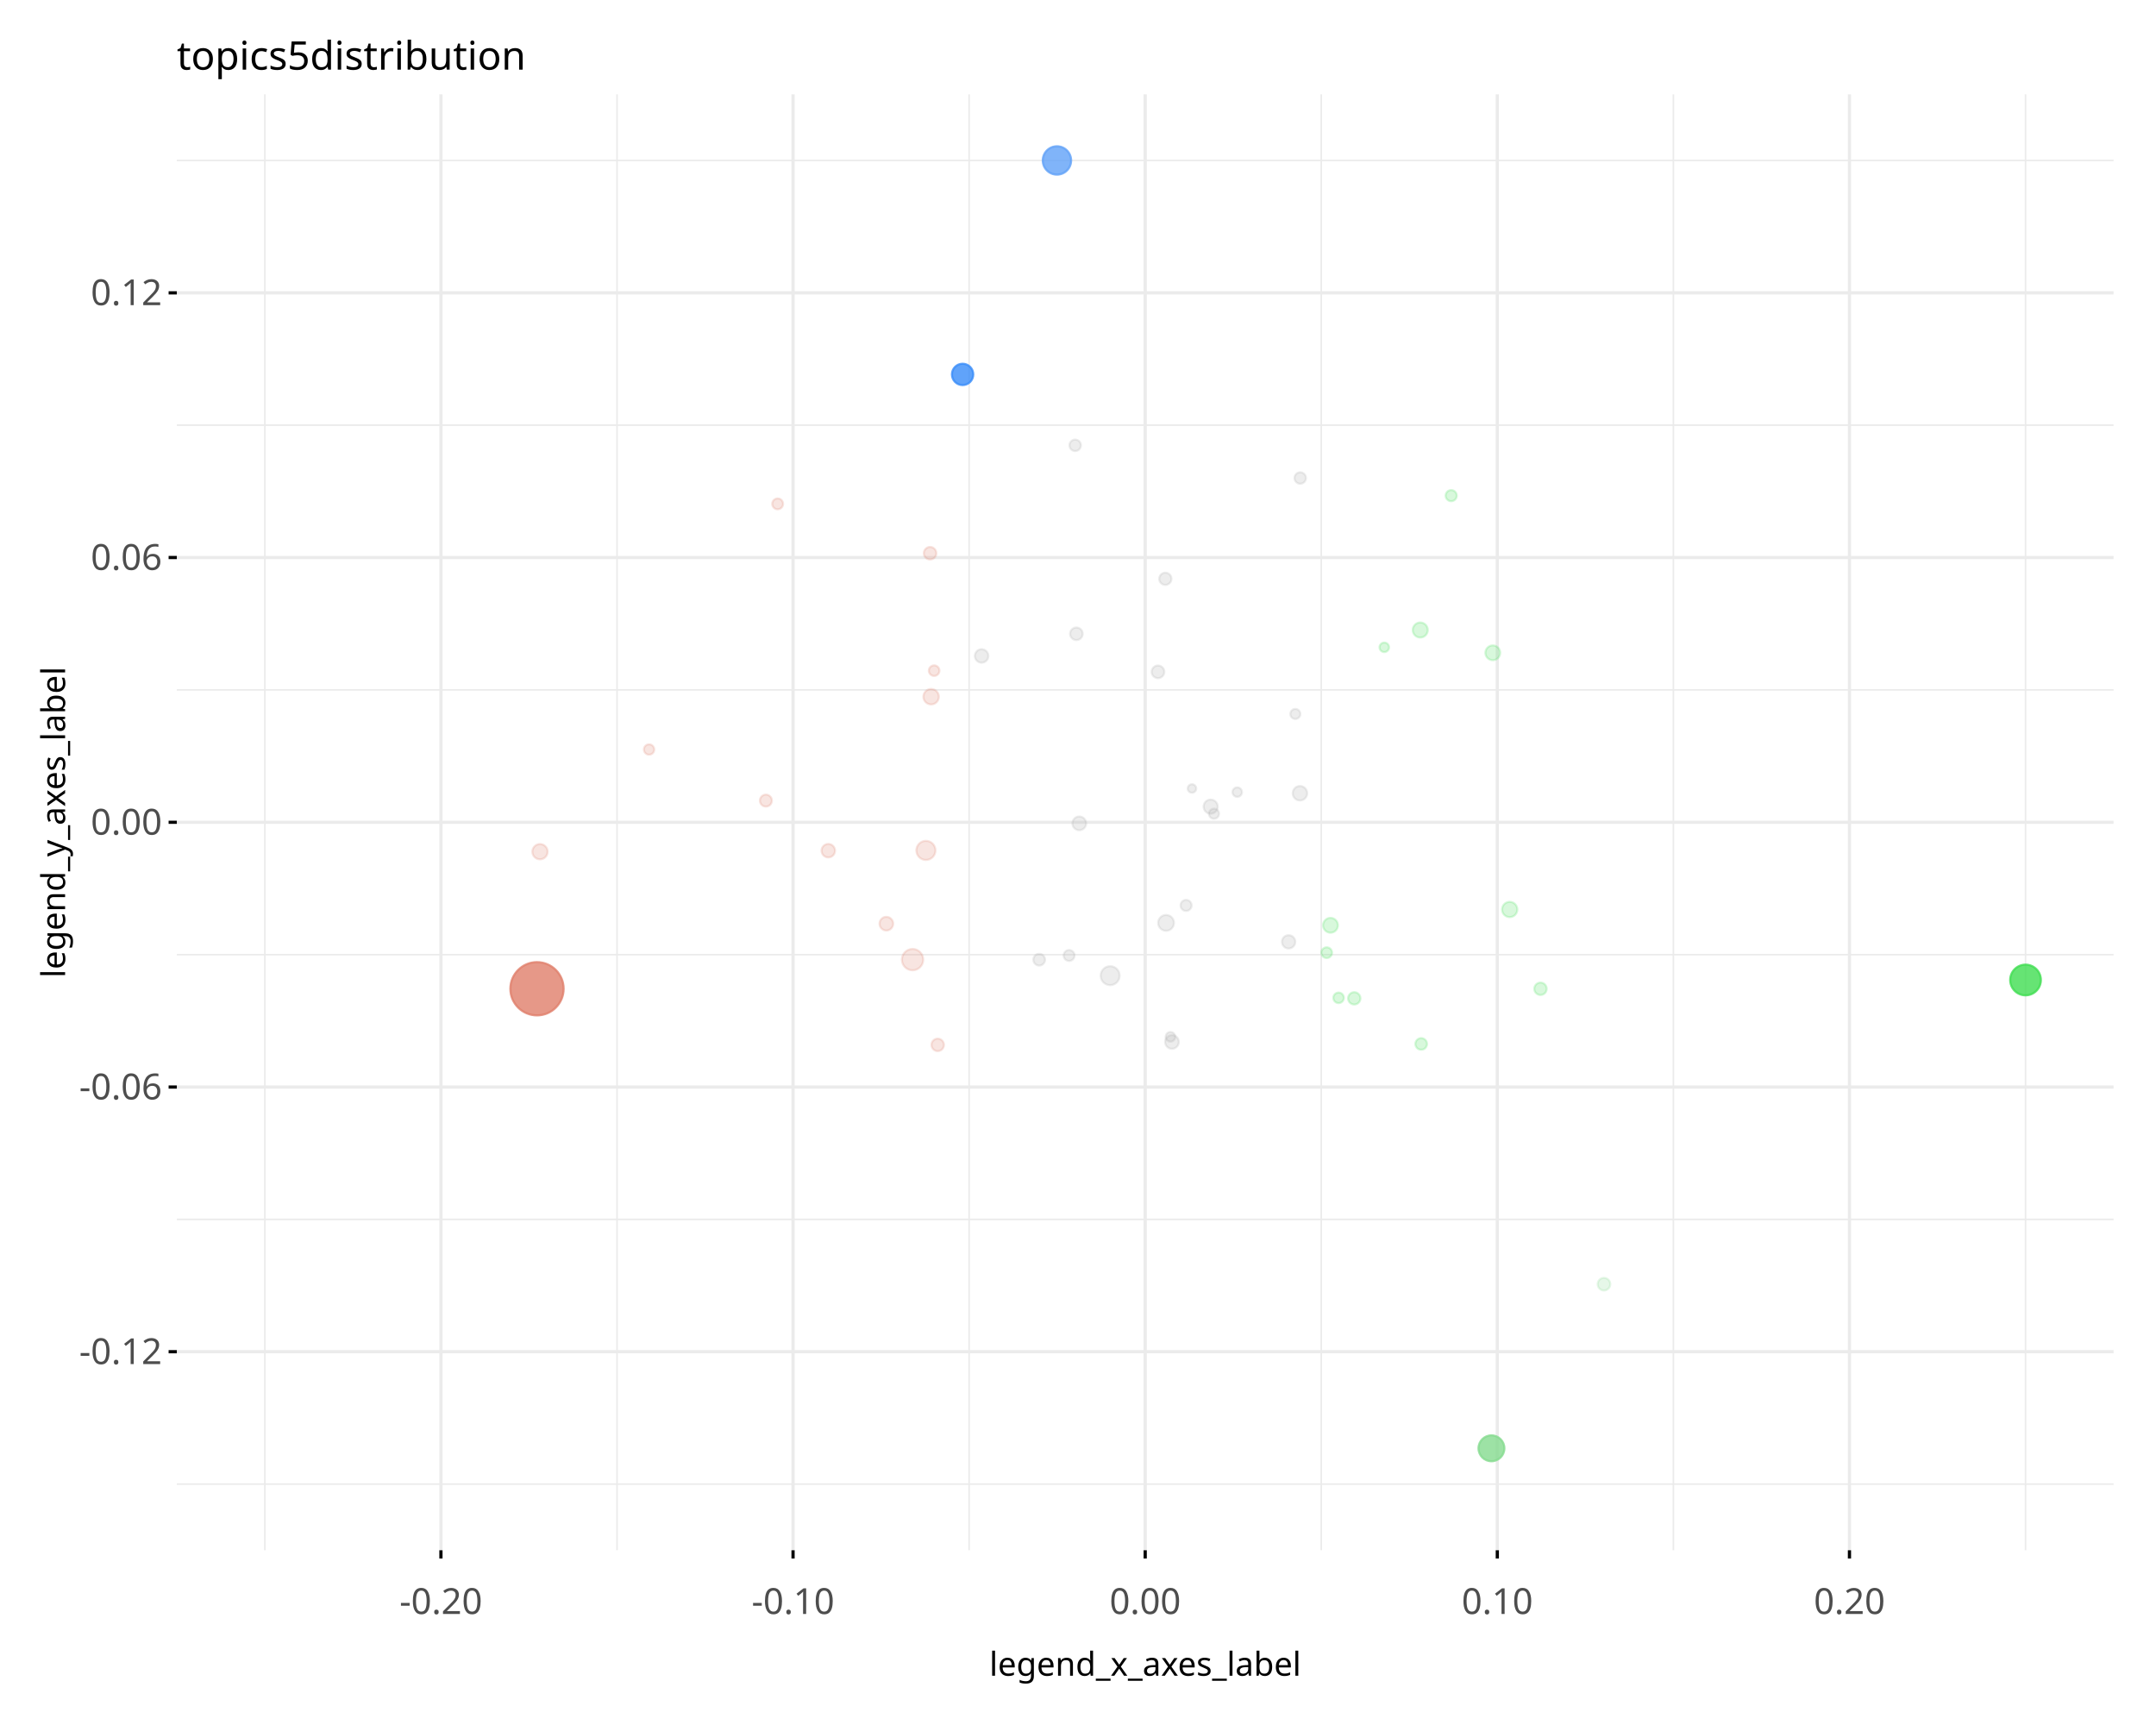
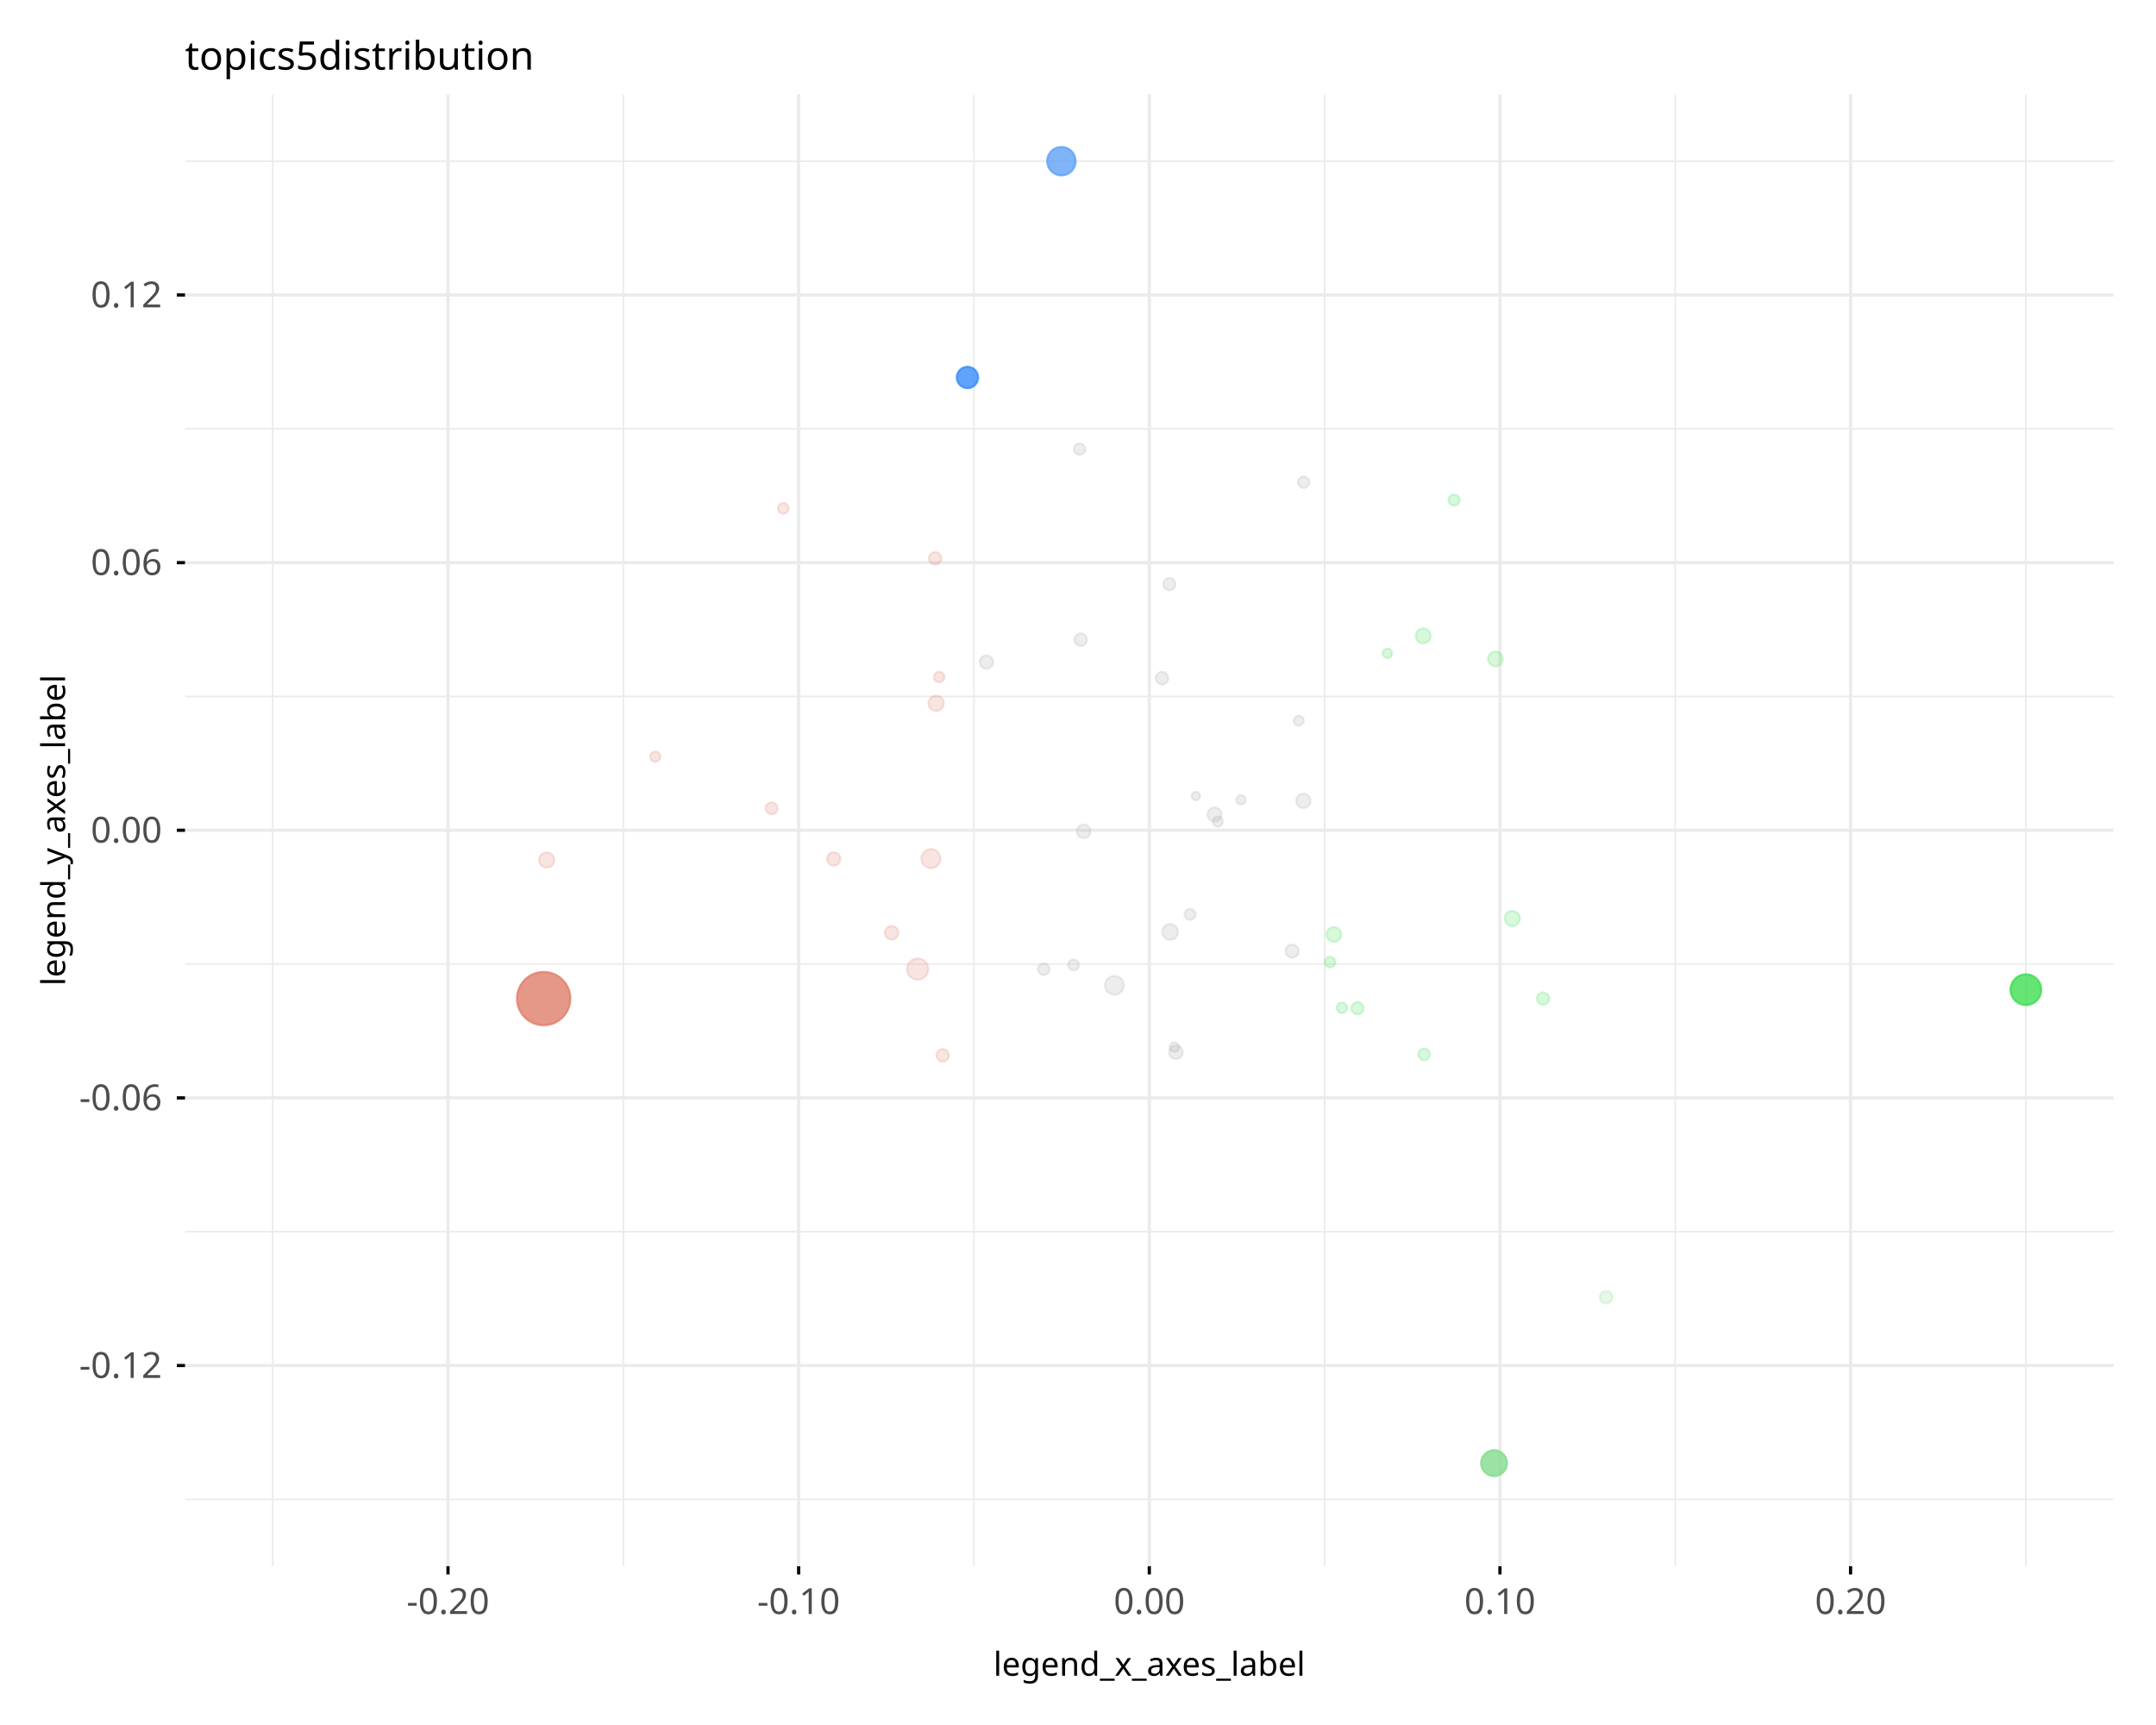
<svg xmlns="http://www.w3.org/2000/svg" class="svglite" data-engine-version="2.0" width="720.00pt" height="576.00pt" viewBox="0 0 720.00 576.00">
  <defs>
    <style type="text/css">
    .svglite line, .svglite polyline, .svglite polygon, .svglite path, .svglite rect, .svglite circle {
      fill: none;
      stroke: #000000;
      stroke-linecap: round;
      stroke-linejoin: round;
      stroke-miterlimit: 10.00;
    }
  </style>
  </defs>
  <rect width="100%" height="100%" style="stroke: none; fill: #FFFFFF;" />
  <defs>
    <clipPath id="cpMC4wMHw3MjAuMDB8MC4wMHw1NzYuMDA=">
      <rect x="0.00" y="0.00" width="720.00" height="576.00" />
    </clipPath>
  </defs>
  <g clip-path="url(#cpMC4wMHw3MjAuMDB8MC4wMHw1NzYuMDA=)">
-     <polyline points="59.05,495.56 705.83,495.56 " style="stroke-width: 0.53; stroke: #EBEBEB; stroke-linecap: butt;" />
-     <polyline points="59.05,407.17 705.83,407.17 " style="stroke-width: 0.53; stroke: #EBEBEB; stroke-linecap: butt;" />
-     <polyline points="59.05,318.77 705.83,318.77 " style="stroke-width: 0.53; stroke: #EBEBEB; stroke-linecap: butt;" />
-     <polyline points="59.05,230.37 705.83,230.37 " style="stroke-width: 0.53; stroke: #EBEBEB; stroke-linecap: butt;" />
-     <polyline points="59.05,141.97 705.83,141.97 " style="stroke-width: 0.53; stroke: #EBEBEB; stroke-linecap: butt;" />
-     <polyline points="59.05,53.58 705.83,53.58 " style="stroke-width: 0.53; stroke: #EBEBEB; stroke-linecap: butt;" />
-     <polyline points="88.45,517.66 88.45,31.48 " style="stroke-width: 0.53; stroke: #EBEBEB; stroke-linecap: butt;" />
-     <polyline points="206.05,517.66 206.05,31.48 " style="stroke-width: 0.53; stroke: #EBEBEB; stroke-linecap: butt;" />
-     <polyline points="323.64,517.66 323.64,31.48 " style="stroke-width: 0.53; stroke: #EBEBEB; stroke-linecap: butt;" />
-     <polyline points="441.24,517.66 441.24,31.48 " style="stroke-width: 0.53; stroke: #EBEBEB; stroke-linecap: butt;" />
-     <polyline points="558.83,517.66 558.83,31.48 " style="stroke-width: 0.53; stroke: #EBEBEB; stroke-linecap: butt;" />
-     <polyline points="676.43,517.66 676.43,31.48 " style="stroke-width: 0.53; stroke: #EBEBEB; stroke-linecap: butt;" />
-     <polyline points="59.05,451.36 705.83,451.36 " style="stroke-width: 1.07; stroke: #EBEBEB; stroke-linecap: butt;" />
-     <polyline points="59.05,362.97 705.83,362.97 " style="stroke-width: 1.07; stroke: #EBEBEB; stroke-linecap: butt;" />
-     <polyline points="59.05,274.57 705.83,274.57 " style="stroke-width: 1.07; stroke: #EBEBEB; stroke-linecap: butt;" />
-     <polyline points="59.05,186.17 705.83,186.17 " style="stroke-width: 1.07; stroke: #EBEBEB; stroke-linecap: butt;" />
-     <polyline points="59.05,97.78 705.83,97.78 " style="stroke-width: 1.07; stroke: #EBEBEB; stroke-linecap: butt;" />
-     <polyline points="147.25,517.66 147.25,31.48 " style="stroke-width: 1.07; stroke: #EBEBEB; stroke-linecap: butt;" />
-     <polyline points="264.84,517.66 264.84,31.48 " style="stroke-width: 1.07; stroke: #EBEBEB; stroke-linecap: butt;" />
-     <polyline points="382.44,517.66 382.44,31.48 " style="stroke-width: 1.07; stroke: #EBEBEB; stroke-linecap: butt;" />
-     <polyline points="500.03,517.66 500.03,31.48 " style="stroke-width: 1.07; stroke: #EBEBEB; stroke-linecap: butt;" />
-     <polyline points="617.63,517.66 617.63,31.48 " style="stroke-width: 1.07; stroke: #EBEBEB; stroke-linecap: butt;" />
-     <circle cx="413.18" cy="264.50" r="1.58" style="stroke-width: 0.71; stroke: #A9A9A9; stroke-opacity: 0.20; fill: #A9A9A9; fill-opacity: 0.20;" />
-     <circle cx="389.17" cy="193.27" r="2.04" style="stroke-width: 0.71; stroke: #A9A9A9; stroke-opacity: 0.20; fill: #A9A9A9; fill-opacity: 0.20;" />
-     <circle cx="310.95" cy="232.64" r="2.58" style="stroke-width: 0.71; stroke: #E07F6A; stroke-opacity: 0.20; fill: #E07F6A; fill-opacity: 0.20;" />
-     <circle cx="310.60" cy="184.73" r="2.09" style="stroke-width: 0.71; stroke: #E07F6A; stroke-opacity: 0.20; fill: #E07F6A; fill-opacity: 0.20;" />
-     <circle cx="474.30" cy="210.37" r="2.51" style="stroke-width: 0.71; stroke: #40DD52; stroke-opacity: 0.20; fill: #40DD52; fill-opacity: 0.20;" />
-     <circle cx="462.29" cy="216.15" r="1.59" style="stroke-width: 0.71; stroke: #40DD52; stroke-opacity: 0.20; fill: #40DD52; fill-opacity: 0.20;" />
-     <circle cx="327.81" cy="219.03" r="2.25" style="stroke-width: 0.71; stroke: #A9A9A9; stroke-opacity: 0.20; fill: #A9A9A9; fill-opacity: 0.20;" />
-     <circle cx="357.03" cy="319.05" r="1.82" style="stroke-width: 0.71; stroke: #A9A9A9; stroke-opacity: 0.20; fill: #A9A9A9; fill-opacity: 0.20;" />
-     <circle cx="443.05" cy="318.11" r="1.79" style="stroke-width: 0.71; stroke: #40DD52; stroke-opacity: 0.20; fill: #40DD52; fill-opacity: 0.20;" />
-     <circle cx="347.04" cy="320.46" r="1.95" style="stroke-width: 0.71; stroke: #A9A9A9; stroke-opacity: 0.20; fill: #A9A9A9; fill-opacity: 0.20;" />
-     <circle cx="430.34" cy="314.49" r="2.22" style="stroke-width: 0.71; stroke: #A9A9A9; stroke-opacity: 0.20; fill: #A9A9A9; fill-opacity: 0.20;" />
-     <circle cx="386.71" cy="224.34" r="2.11" style="stroke-width: 0.71; stroke: #A9A9A9; stroke-opacity: 0.20; fill: #A9A9A9; fill-opacity: 0.20;" />
-     <circle cx="444.32" cy="308.97" r="2.48" style="stroke-width: 0.71; stroke: #40DD52; stroke-opacity: 0.20; fill: #40DD52; fill-opacity: 0.20;" />
-     <circle cx="255.77" cy="267.33" r="2.00" style="stroke-width: 0.71; stroke: #E07F6A; stroke-opacity: 0.20; fill: #E07F6A; fill-opacity: 0.20;" />
-     <circle cx="498.52" cy="217.98" r="2.47" style="stroke-width: 0.71; stroke: #40DD52; stroke-opacity: 0.20; fill: #40DD52; fill-opacity: 0.20;" />
-     <circle cx="434.12" cy="264.88" r="2.41" style="stroke-width: 0.71; stroke: #A9A9A9; stroke-opacity: 0.20; fill: #A9A9A9; fill-opacity: 0.20;" />
-     <circle cx="360.43" cy="274.93" r="2.29" style="stroke-width: 0.71; stroke: #A9A9A9; stroke-opacity: 0.20; fill: #A9A9A9; fill-opacity: 0.20;" />
-     <circle cx="296.00" cy="308.43" r="2.28" style="stroke-width: 0.71; stroke: #E07F6A; stroke-opacity: 0.20; fill: #E07F6A; fill-opacity: 0.20;" />
-     <circle cx="405.41" cy="271.70" r="1.69" style="stroke-width: 0.71; stroke: #A9A9A9; stroke-opacity: 0.20; fill: #A9A9A9; fill-opacity: 0.20;" />
-     <circle cx="535.65" cy="428.80" r="2.10" style="stroke-width: 0.71; stroke: #85DB8E; stroke-opacity: 0.20; fill: #85DB8E; fill-opacity: 0.20;" />
-     <circle cx="484.63" cy="165.50" r="1.86" style="stroke-width: 0.71; stroke: #40DD52; stroke-opacity: 0.20; fill: #40DD52; fill-opacity: 0.20;" />
-     <circle cx="313.15" cy="348.90" r="2.08" style="stroke-width: 0.71; stroke: #E07F6A; stroke-opacity: 0.20; fill: #E07F6A; fill-opacity: 0.20;" />
-     <circle cx="276.61" cy="284.05" r="2.25" style="stroke-width: 0.71; stroke: #E07F6A; stroke-opacity: 0.20; fill: #E07F6A; fill-opacity: 0.20;" />
-     <circle cx="311.96" cy="223.94" r="1.77" style="stroke-width: 0.71; stroke: #E07F6A; stroke-opacity: 0.20; fill: #E07F6A; fill-opacity: 0.20;" />
-     <circle cx="404.31" cy="269.35" r="2.36" style="stroke-width: 0.71; stroke: #A9A9A9; stroke-opacity: 0.20; fill: #A9A9A9; fill-opacity: 0.20;" />
-     <circle cx="304.75" cy="320.43" r="3.56" style="stroke-width: 0.71; stroke: #E07F6A; stroke-opacity: 0.20; fill: #E07F6A; fill-opacity: 0.20;" />
-     <circle cx="216.76" cy="250.27" r="1.73" style="stroke-width: 0.71; stroke: #E07F6A; stroke-opacity: 0.20; fill: #E07F6A; fill-opacity: 0.20;" />
-     <circle cx="504.17" cy="303.69" r="2.55" style="stroke-width: 0.71; stroke: #40DD52; stroke-opacity: 0.20; fill: #40DD52; fill-opacity: 0.20;" />
-     <circle cx="434.21" cy="159.62" r="1.91" style="stroke-width: 0.71; stroke: #A9A9A9; stroke-opacity: 0.20; fill: #A9A9A9; fill-opacity: 0.20;" />
-     <circle cx="259.70" cy="168.25" r="1.81" style="stroke-width: 0.71; stroke: #E07F6A; stroke-opacity: 0.20; fill: #E07F6A; fill-opacity: 0.20;" />
-     <circle cx="389.41" cy="308.16" r="2.64" style="stroke-width: 0.71; stroke: #A9A9A9; stroke-opacity: 0.20; fill: #A9A9A9; fill-opacity: 0.20;" />
-     <circle cx="370.74" cy="325.79" r="3.16" style="stroke-width: 0.71; stroke: #A9A9A9; stroke-opacity: 0.20; fill: #A9A9A9; fill-opacity: 0.20;" />
-     <circle cx="452.26" cy="333.36" r="2.06" style="stroke-width: 0.71; stroke: #40DD52; stroke-opacity: 0.20; fill: #40DD52; fill-opacity: 0.20;" />
-     <circle cx="432.58" cy="238.40" r="1.67" style="stroke-width: 0.71; stroke: #A9A9A9; stroke-opacity: 0.20; fill: #A9A9A9; fill-opacity: 0.20;" />
-     <circle cx="514.45" cy="330.17" r="2.07" style="stroke-width: 0.71; stroke: #40DD52; stroke-opacity: 0.20; fill: #40DD52; fill-opacity: 0.20;" />
-     <circle cx="398.06" cy="263.29" r="1.42" style="stroke-width: 0.71; stroke: #A9A9A9; stroke-opacity: 0.20; fill: #A9A9A9; fill-opacity: 0.20;" />
-     <circle cx="447.03" cy="333.19" r="1.76" style="stroke-width: 0.71; stroke: #40DD52; stroke-opacity: 0.20; fill: #40DD52; fill-opacity: 0.20;" />
-     <circle cx="180.33" cy="284.39" r="2.55" style="stroke-width: 0.71; stroke: #E07F6A; stroke-opacity: 0.20; fill: #E07F6A; fill-opacity: 0.20;" />
-     <circle cx="474.61" cy="348.58" r="1.94" style="stroke-width: 0.71; stroke: #40DD52; stroke-opacity: 0.20; fill: #40DD52; fill-opacity: 0.20;" />
-     <circle cx="390.88" cy="346.21" r="1.61" style="stroke-width: 0.71; stroke: #A9A9A9; stroke-opacity: 0.20; fill: #A9A9A9; fill-opacity: 0.20;" />
-     <circle cx="359.06" cy="148.70" r="1.91" style="stroke-width: 0.71; stroke: #A9A9A9; stroke-opacity: 0.20; fill: #A9A9A9; fill-opacity: 0.20;" />
-     <circle cx="309.21" cy="283.96" r="3.19" style="stroke-width: 0.71; stroke: #E07F6A; stroke-opacity: 0.20; fill: #E07F6A; fill-opacity: 0.20;" />
-     <circle cx="391.38" cy="347.91" r="2.29" style="stroke-width: 0.71; stroke: #A9A9A9; stroke-opacity: 0.20; fill: #A9A9A9; fill-opacity: 0.20;" />
-     <circle cx="359.46" cy="211.63" r="2.10" style="stroke-width: 0.71; stroke: #A9A9A9; stroke-opacity: 0.20; fill: #A9A9A9; fill-opacity: 0.20;" />
-     <circle cx="396.10" cy="302.33" r="1.84" style="stroke-width: 0.71; stroke: #A9A9A9; stroke-opacity: 0.20; fill: #A9A9A9; fill-opacity: 0.20;" />
-     <circle cx="321.46" cy="125.02" r="3.56" style="stroke-width: 0.71; stroke: #398CF9; stroke-opacity: 0.80; fill: #398CF9; fill-opacity: 0.80;" />
-     <circle cx="352.97" cy="53.58" r="4.73" style="stroke-width: 0.71; stroke: #60A1F7; stroke-opacity: 0.80; fill: #60A1F7; fill-opacity: 0.80;" />
-     <circle cx="179.33" cy="330.16" r="8.89" style="stroke-width: 0.71; stroke: #E07F6A; stroke-opacity: 0.80; fill: #E07F6A; fill-opacity: 0.80;" />
-     <circle cx="676.43" cy="327.23" r="5.12" style="stroke-width: 0.71; stroke: #40DD52; stroke-opacity: 0.80; fill: #40DD52; fill-opacity: 0.80;" />
-     <circle cx="498.07" cy="483.61" r="4.32" style="stroke-width: 0.71; stroke: #85DB8E; stroke-opacity: 0.80; fill: #85DB8E; fill-opacity: 0.80;" />
-     <text x="54.12" y="455.49" text-anchor="end" style="font-size: 12.00px; fill: #4D4D4D; font-family: sans;" textLength="27.35px" lengthAdjust="spacingAndGlyphs">-0.12</text>
-     <text x="54.12" y="367.10" text-anchor="end" style="font-size: 12.00px; fill: #4D4D4D; font-family: sans;" textLength="27.35px" lengthAdjust="spacingAndGlyphs">-0.06</text>
-     <text x="54.12" y="278.70" text-anchor="end" style="font-size: 12.00px; fill: #4D4D4D; font-family: sans;" textLength="23.36px" lengthAdjust="spacingAndGlyphs">0.00</text>
-     <text x="54.12" y="190.30" text-anchor="end" style="font-size: 12.00px; fill: #4D4D4D; font-family: sans;" textLength="23.36px" lengthAdjust="spacingAndGlyphs">0.06</text>
-     <text x="54.12" y="101.90" text-anchor="end" style="font-size: 12.00px; fill: #4D4D4D; font-family: sans;" textLength="23.36px" lengthAdjust="spacingAndGlyphs">0.12</text>
-     <polyline points="56.31,451.36 59.05,451.36 " style="stroke-width: 1.07; stroke-linecap: butt;" />
-     <polyline points="56.31,362.97 59.05,362.97 " style="stroke-width: 1.07; stroke-linecap: butt;" />
-     <polyline points="56.31,274.57 59.05,274.57 " style="stroke-width: 1.07; stroke-linecap: butt;" />
-     <polyline points="56.31,186.17 59.05,186.17 " style="stroke-width: 1.07; stroke-linecap: butt;" />
-     <polyline points="56.31,97.78 59.05,97.78 " style="stroke-width: 1.07; stroke-linecap: butt;" />
-     <polyline points="147.25,520.40 147.25,517.66 " style="stroke-width: 1.07; stroke-linecap: butt;" />
-     <polyline points="264.84,520.40 264.84,517.66 " style="stroke-width: 1.07; stroke-linecap: butt;" />
-     <polyline points="382.44,520.40 382.44,517.66 " style="stroke-width: 1.07; stroke-linecap: butt;" />
-     <polyline points="500.03,520.40 500.03,517.66 " style="stroke-width: 1.07; stroke-linecap: butt;" />
-     <polyline points="617.63,520.40 617.63,517.66 " style="stroke-width: 1.07; stroke-linecap: butt;" />
-     <text x="147.25" y="538.92" text-anchor="middle" style="font-size: 12.00px; fill: #4D4D4D; font-family: sans;" textLength="27.35px" lengthAdjust="spacingAndGlyphs">-0.20</text>
-     <text x="264.84" y="538.92" text-anchor="middle" style="font-size: 12.00px; fill: #4D4D4D; font-family: sans;" textLength="27.35px" lengthAdjust="spacingAndGlyphs">-0.10</text>
-     <text x="382.44" y="538.92" text-anchor="middle" style="font-size: 12.00px; fill: #4D4D4D; font-family: sans;" textLength="23.36px" lengthAdjust="spacingAndGlyphs">0.00</text>
-     <text x="500.03" y="538.92" text-anchor="middle" style="font-size: 12.00px; fill: #4D4D4D; font-family: sans;" textLength="23.36px" lengthAdjust="spacingAndGlyphs">0.10</text>
-     <text x="617.63" y="538.92" text-anchor="middle" style="font-size: 12.00px; fill: #4D4D4D; font-family: sans;" textLength="23.36px" lengthAdjust="spacingAndGlyphs">0.20</text>
-     <text x="382.44" y="559.54" text-anchor="middle" style="font-size: 11.00px; font-family: sans;" textLength="103.38px" lengthAdjust="spacingAndGlyphs">legend_x_axes_label</text>
-     <text transform="translate(21.74,274.57) rotate(-90)" text-anchor="middle" style="font-size: 11.00px; font-family: sans;" textLength="103.38px" lengthAdjust="spacingAndGlyphs">legend_y_axes_label</text>
-     <text x="59.05" y="23.26" style="font-size: 13.20px; font-family: sans;" textLength="105.67px" lengthAdjust="spacingAndGlyphs">topics5distribution</text>
+     <rect x="0.00" y="0.00" width="720.00" height="576.00" style="stroke-width: 1.07; stroke: none; fill: #FFFFFF;" />
+     <polyline points="61.79,500.65 705.83,500.65 " style="stroke-width: 0.53; stroke: #EBEBEB; stroke-linecap: butt;" />
+     <polyline points="61.79,411.28 705.83,411.28 " style="stroke-width: 0.53; stroke: #EBEBEB; stroke-linecap: butt;" />
+     <polyline points="61.79,321.92 705.83,321.92 " style="stroke-width: 0.53; stroke: #EBEBEB; stroke-linecap: butt;" />
+     <polyline points="61.79,232.55 705.83,232.55 " style="stroke-width: 0.53; stroke: #EBEBEB; stroke-linecap: butt;" />
+     <polyline points="61.79,143.19 705.83,143.19 " style="stroke-width: 0.53; stroke: #EBEBEB; stroke-linecap: butt;" />
+     <polyline points="61.79,53.82 705.83,53.82 " style="stroke-width: 0.53; stroke: #EBEBEB; stroke-linecap: butt;" />
+     <polyline points="91.07,522.99 91.07,31.48 " style="stroke-width: 0.53; stroke: #EBEBEB; stroke-linecap: butt;" />
+     <polyline points="208.16,522.99 208.16,31.48 " style="stroke-width: 0.53; stroke: #EBEBEB; stroke-linecap: butt;" />
+     <polyline points="325.26,522.99 325.26,31.48 " style="stroke-width: 0.53; stroke: #EBEBEB; stroke-linecap: butt;" />
+     <polyline points="442.36,522.99 442.36,31.48 " style="stroke-width: 0.53; stroke: #EBEBEB; stroke-linecap: butt;" />
+     <polyline points="559.45,522.99 559.45,31.48 " style="stroke-width: 0.53; stroke: #EBEBEB; stroke-linecap: butt;" />
+     <polyline points="676.55,522.99 676.55,31.48 " style="stroke-width: 0.53; stroke: #EBEBEB; stroke-linecap: butt;" />
+     <polyline points="61.79,455.97 705.83,455.97 " style="stroke-width: 1.07; stroke: #EBEBEB; stroke-linecap: butt;" />
+     <polyline points="61.79,366.60 705.83,366.60 " style="stroke-width: 1.07; stroke: #EBEBEB; stroke-linecap: butt;" />
+     <polyline points="61.79,277.23 705.83,277.23 " style="stroke-width: 1.07; stroke: #EBEBEB; stroke-linecap: butt;" />
+     <polyline points="61.79,187.87 705.83,187.87 " style="stroke-width: 1.07; stroke: #EBEBEB; stroke-linecap: butt;" />
+     <polyline points="61.79,98.50 705.83,98.50 " style="stroke-width: 1.07; stroke: #EBEBEB; stroke-linecap: butt;" />
+     <polyline points="149.61,522.99 149.61,31.48 " style="stroke-width: 1.07; stroke: #EBEBEB; stroke-linecap: butt;" />
+     <polyline points="266.71,522.99 266.71,31.48 " style="stroke-width: 1.07; stroke: #EBEBEB; stroke-linecap: butt;" />
+     <polyline points="383.81,522.99 383.81,31.48 " style="stroke-width: 1.07; stroke: #EBEBEB; stroke-linecap: butt;" />
+     <polyline points="500.91,522.99 500.91,31.48 " style="stroke-width: 1.07; stroke: #EBEBEB; stroke-linecap: butt;" />
+     <polyline points="618.00,522.99 618.00,31.48 " style="stroke-width: 1.07; stroke: #EBEBEB; stroke-linecap: butt;" />
+     <circle cx="414.42" cy="267.06" r="1.58" style="stroke-width: 0.71; stroke: #A9A9A9; stroke-opacity: 0.20; fill: #A9A9A9; fill-opacity: 0.20;" />
+     <circle cx="390.51" cy="195.05" r="2.04" style="stroke-width: 0.71; stroke: #A9A9A9; stroke-opacity: 0.20; fill: #A9A9A9; fill-opacity: 0.20;" />
+     <circle cx="312.62" cy="234.84" r="2.58" style="stroke-width: 0.71; stroke: #E07F6A; stroke-opacity: 0.20; fill: #E07F6A; fill-opacity: 0.20;" />
+     <circle cx="312.28" cy="186.41" r="2.09" style="stroke-width: 0.71; stroke: #E07F6A; stroke-opacity: 0.20; fill: #E07F6A; fill-opacity: 0.20;" />
+     <circle cx="475.28" cy="212.33" r="2.51" style="stroke-width: 0.71; stroke: #40DD52; stroke-opacity: 0.20; fill: #40DD52; fill-opacity: 0.20;" />
+     <circle cx="463.32" cy="218.17" r="1.59" style="stroke-width: 0.71; stroke: #40DD52; stroke-opacity: 0.20; fill: #40DD52; fill-opacity: 0.20;" />
+     <circle cx="329.42" cy="221.08" r="2.25" style="stroke-width: 0.71; stroke: #A9A9A9; stroke-opacity: 0.20; fill: #A9A9A9; fill-opacity: 0.20;" />
+     <circle cx="358.51" cy="322.20" r="1.82" style="stroke-width: 0.71; stroke: #A9A9A9; stroke-opacity: 0.20; fill: #A9A9A9; fill-opacity: 0.20;" />
+     <circle cx="444.16" cy="321.25" r="1.79" style="stroke-width: 0.71; stroke: #40DD52; stroke-opacity: 0.20; fill: #40DD52; fill-opacity: 0.20;" />
+     <circle cx="348.56" cy="323.62" r="1.95" style="stroke-width: 0.71; stroke: #A9A9A9; stroke-opacity: 0.20; fill: #A9A9A9; fill-opacity: 0.20;" />
+     <circle cx="431.51" cy="317.59" r="2.22" style="stroke-width: 0.71; stroke: #A9A9A9; stroke-opacity: 0.20; fill: #A9A9A9; fill-opacity: 0.20;" />
+     <circle cx="388.06" cy="226.45" r="2.11" style="stroke-width: 0.71; stroke: #A9A9A9; stroke-opacity: 0.20; fill: #A9A9A9; fill-opacity: 0.20;" />
+     <circle cx="445.43" cy="312.01" r="2.48" style="stroke-width: 0.71; stroke: #40DD52; stroke-opacity: 0.20; fill: #40DD52; fill-opacity: 0.20;" />
+     <circle cx="257.68" cy="269.91" r="2.00" style="stroke-width: 0.71; stroke: #E07F6A; stroke-opacity: 0.20; fill: #E07F6A; fill-opacity: 0.20;" />
+     <circle cx="499.40" cy="220.02" r="2.47" style="stroke-width: 0.71; stroke: #40DD52; stroke-opacity: 0.20; fill: #40DD52; fill-opacity: 0.20;" />
+     <circle cx="435.27" cy="267.44" r="2.41" style="stroke-width: 0.71; stroke: #A9A9A9; stroke-opacity: 0.20; fill: #A9A9A9; fill-opacity: 0.20;" />
+     <circle cx="361.89" cy="277.60" r="2.29" style="stroke-width: 0.71; stroke: #A9A9A9; stroke-opacity: 0.20; fill: #A9A9A9; fill-opacity: 0.20;" />
+     <circle cx="297.73" cy="311.47" r="2.28" style="stroke-width: 0.71; stroke: #E07F6A; stroke-opacity: 0.20; fill: #E07F6A; fill-opacity: 0.20;" />
+     <circle cx="406.69" cy="274.34" r="1.69" style="stroke-width: 0.71; stroke: #A9A9A9; stroke-opacity: 0.20; fill: #A9A9A9; fill-opacity: 0.20;" />
+     <circle cx="536.37" cy="433.15" r="2.10" style="stroke-width: 0.71; stroke: #85DB8E; stroke-opacity: 0.20; fill: #85DB8E; fill-opacity: 0.20;" />
+     <circle cx="485.57" cy="166.97" r="1.86" style="stroke-width: 0.71; stroke: #40DD52; stroke-opacity: 0.20; fill: #40DD52; fill-opacity: 0.20;" />
+     <circle cx="314.81" cy="352.38" r="2.08" style="stroke-width: 0.71; stroke: #E07F6A; stroke-opacity: 0.20; fill: #E07F6A; fill-opacity: 0.20;" />
+     <circle cx="278.43" cy="286.82" r="2.25" style="stroke-width: 0.71; stroke: #E07F6A; stroke-opacity: 0.20; fill: #E07F6A; fill-opacity: 0.20;" />
+     <circle cx="313.63" cy="226.05" r="1.77" style="stroke-width: 0.71; stroke: #E07F6A; stroke-opacity: 0.20; fill: #E07F6A; fill-opacity: 0.20;" />
+     <circle cx="405.58" cy="271.96" r="2.36" style="stroke-width: 0.71; stroke: #A9A9A9; stroke-opacity: 0.20; fill: #A9A9A9; fill-opacity: 0.20;" />
+     <circle cx="306.45" cy="323.60" r="3.56" style="stroke-width: 0.71; stroke: #E07F6A; stroke-opacity: 0.20; fill: #E07F6A; fill-opacity: 0.20;" />
+     <circle cx="218.83" cy="252.67" r="1.73" style="stroke-width: 0.71; stroke: #E07F6A; stroke-opacity: 0.20; fill: #E07F6A; fill-opacity: 0.20;" />
+     <circle cx="505.03" cy="306.68" r="2.55" style="stroke-width: 0.71; stroke: #40DD52; stroke-opacity: 0.20; fill: #40DD52; fill-opacity: 0.20;" />
+     <circle cx="435.36" cy="161.03" r="1.91" style="stroke-width: 0.71; stroke: #A9A9A9; stroke-opacity: 0.20; fill: #A9A9A9; fill-opacity: 0.20;" />
+     <circle cx="261.59" cy="169.75" r="1.81" style="stroke-width: 0.71; stroke: #E07F6A; stroke-opacity: 0.20; fill: #E07F6A; fill-opacity: 0.20;" />
+     <circle cx="390.75" cy="311.19" r="2.64" style="stroke-width: 0.71; stroke: #A9A9A9; stroke-opacity: 0.20; fill: #A9A9A9; fill-opacity: 0.20;" />
+     <circle cx="372.16" cy="329.02" r="3.16" style="stroke-width: 0.71; stroke: #A9A9A9; stroke-opacity: 0.20; fill: #A9A9A9; fill-opacity: 0.20;" />
+     <circle cx="453.33" cy="336.67" r="2.06" style="stroke-width: 0.71; stroke: #40DD52; stroke-opacity: 0.20; fill: #40DD52; fill-opacity: 0.20;" />
+     <circle cx="433.73" cy="240.67" r="1.67" style="stroke-width: 0.71; stroke: #A9A9A9; stroke-opacity: 0.20; fill: #A9A9A9; fill-opacity: 0.20;" />
+     <circle cx="515.27" cy="333.44" r="2.07" style="stroke-width: 0.71; stroke: #40DD52; stroke-opacity: 0.20; fill: #40DD52; fill-opacity: 0.20;" />
+     <circle cx="399.36" cy="265.83" r="1.42" style="stroke-width: 0.71; stroke: #A9A9A9; stroke-opacity: 0.20; fill: #A9A9A9; fill-opacity: 0.20;" />
+     <circle cx="448.13" cy="336.50" r="1.76" style="stroke-width: 0.71; stroke: #40DD52; stroke-opacity: 0.20; fill: #40DD52; fill-opacity: 0.20;" />
+     <circle cx="182.56" cy="287.17" r="2.55" style="stroke-width: 0.71; stroke: #E07F6A; stroke-opacity: 0.20; fill: #E07F6A; fill-opacity: 0.20;" />
+     <circle cx="475.59" cy="352.06" r="1.94" style="stroke-width: 0.71; stroke: #40DD52; stroke-opacity: 0.20; fill: #40DD52; fill-opacity: 0.20;" />
+     <circle cx="392.21" cy="349.66" r="1.61" style="stroke-width: 0.71; stroke: #A9A9A9; stroke-opacity: 0.20; fill: #A9A9A9; fill-opacity: 0.20;" />
+     <circle cx="360.53" cy="149.99" r="1.91" style="stroke-width: 0.71; stroke: #A9A9A9; stroke-opacity: 0.20; fill: #A9A9A9; fill-opacity: 0.20;" />
+     <circle cx="310.89" cy="286.72" r="3.19" style="stroke-width: 0.71; stroke: #E07F6A; stroke-opacity: 0.20; fill: #E07F6A; fill-opacity: 0.20;" />
+     <circle cx="392.71" cy="351.38" r="2.29" style="stroke-width: 0.71; stroke: #A9A9A9; stroke-opacity: 0.20; fill: #A9A9A9; fill-opacity: 0.20;" />
+     <circle cx="360.92" cy="213.61" r="2.10" style="stroke-width: 0.71; stroke: #A9A9A9; stroke-opacity: 0.20; fill: #A9A9A9; fill-opacity: 0.20;" />
+     <circle cx="397.42" cy="305.30" r="1.84" style="stroke-width: 0.71; stroke: #A9A9A9; stroke-opacity: 0.20; fill: #A9A9A9; fill-opacity: 0.20;" />
+     <circle cx="323.09" cy="126.04" r="3.56" style="stroke-width: 0.71; stroke: #398CF9; stroke-opacity: 0.80; fill: #398CF9; fill-opacity: 0.80;" />
+     <circle cx="354.46" cy="53.82" r="4.73" style="stroke-width: 0.71; stroke: #60A1F7; stroke-opacity: 0.80; fill: #60A1F7; fill-opacity: 0.80;" />
+     <circle cx="181.56" cy="333.44" r="8.89" style="stroke-width: 0.71; stroke: #E07F6A; stroke-opacity: 0.80; fill: #E07F6A; fill-opacity: 0.80;" />
+     <circle cx="676.55" cy="330.47" r="5.12" style="stroke-width: 0.71; stroke: #40DD52; stroke-opacity: 0.80; fill: #40DD52; fill-opacity: 0.80;" />
+     <circle cx="498.95" cy="488.56" r="4.32" style="stroke-width: 0.71; stroke: #85DB8E; stroke-opacity: 0.80; fill: #85DB8E; fill-opacity: 0.80;" />
+     <text x="54.12" y="460.10" text-anchor="end" style="font-size: 12.00px; fill: #4D4D4D; font-family: sans;" textLength="27.35px" lengthAdjust="spacingAndGlyphs">-0.12</text>
+     <text x="54.12" y="370.73" text-anchor="end" style="font-size: 12.00px; fill: #4D4D4D; font-family: sans;" textLength="27.35px" lengthAdjust="spacingAndGlyphs">-0.06</text>
+     <text x="54.12" y="281.36" text-anchor="end" style="font-size: 12.00px; fill: #4D4D4D; font-family: sans;" textLength="23.36px" lengthAdjust="spacingAndGlyphs">0.00</text>
+     <text x="54.12" y="192.00" text-anchor="end" style="font-size: 12.00px; fill: #4D4D4D; font-family: sans;" textLength="23.36px" lengthAdjust="spacingAndGlyphs">0.06</text>
+     <text x="54.12" y="102.63" text-anchor="end" style="font-size: 12.00px; fill: #4D4D4D; font-family: sans;" textLength="23.36px" lengthAdjust="spacingAndGlyphs">0.12</text>
+     <polyline points="59.05,455.97 61.79,455.97 " style="stroke-width: 1.07; stroke-linecap: butt;" />
+     <polyline points="59.05,366.60 61.79,366.60 " style="stroke-width: 1.07; stroke-linecap: butt;" />
+     <polyline points="59.05,277.23 61.79,277.23 " style="stroke-width: 1.07; stroke-linecap: butt;" />
+     <polyline points="59.05,187.87 61.79,187.87 " style="stroke-width: 1.07; stroke-linecap: butt;" />
+     <polyline points="59.05,98.50 61.79,98.50 " style="stroke-width: 1.07; stroke-linecap: butt;" />
+     <polyline points="149.61,525.73 149.61,522.99 " style="stroke-width: 1.07; stroke-linecap: butt;" />
+     <polyline points="266.71,525.73 266.71,522.99 " style="stroke-width: 1.07; stroke-linecap: butt;" />
+     <polyline points="383.81,525.73 383.81,522.99 " style="stroke-width: 1.07; stroke-linecap: butt;" />
+     <polyline points="500.91,525.73 500.91,522.99 " style="stroke-width: 1.07; stroke-linecap: butt;" />
+     <polyline points="618.00,525.73 618.00,522.99 " style="stroke-width: 1.07; stroke-linecap: butt;" />
+     <text x="149.61" y="538.92" text-anchor="middle" style="font-size: 12.00px; fill: #4D4D4D; font-family: sans;" textLength="27.35px" lengthAdjust="spacingAndGlyphs">-0.20</text>
+     <text x="266.71" y="538.92" text-anchor="middle" style="font-size: 12.00px; fill: #4D4D4D; font-family: sans;" textLength="27.35px" lengthAdjust="spacingAndGlyphs">-0.10</text>
+     <text x="383.81" y="538.92" text-anchor="middle" style="font-size: 12.00px; fill: #4D4D4D; font-family: sans;" textLength="23.36px" lengthAdjust="spacingAndGlyphs">0.00</text>
+     <text x="500.91" y="538.92" text-anchor="middle" style="font-size: 12.00px; fill: #4D4D4D; font-family: sans;" textLength="23.36px" lengthAdjust="spacingAndGlyphs">0.10</text>
+     <text x="618.00" y="538.92" text-anchor="middle" style="font-size: 12.00px; fill: #4D4D4D; font-family: sans;" textLength="23.36px" lengthAdjust="spacingAndGlyphs">0.20</text>
+     <text x="383.81" y="559.54" text-anchor="middle" style="font-size: 11.00px; font-family: sans;" textLength="103.38px" lengthAdjust="spacingAndGlyphs">legend_x_axes_label</text>
+     <text transform="translate(21.74,277.23) rotate(-90)" text-anchor="middle" style="font-size: 11.00px; font-family: sans;" textLength="103.38px" lengthAdjust="spacingAndGlyphs">legend_y_axes_label</text>
+     <text x="61.79" y="23.26" style="font-size: 13.20px; font-family: sans;" textLength="105.67px" lengthAdjust="spacingAndGlyphs">topics5distribution</text>
  </g>
</svg>
